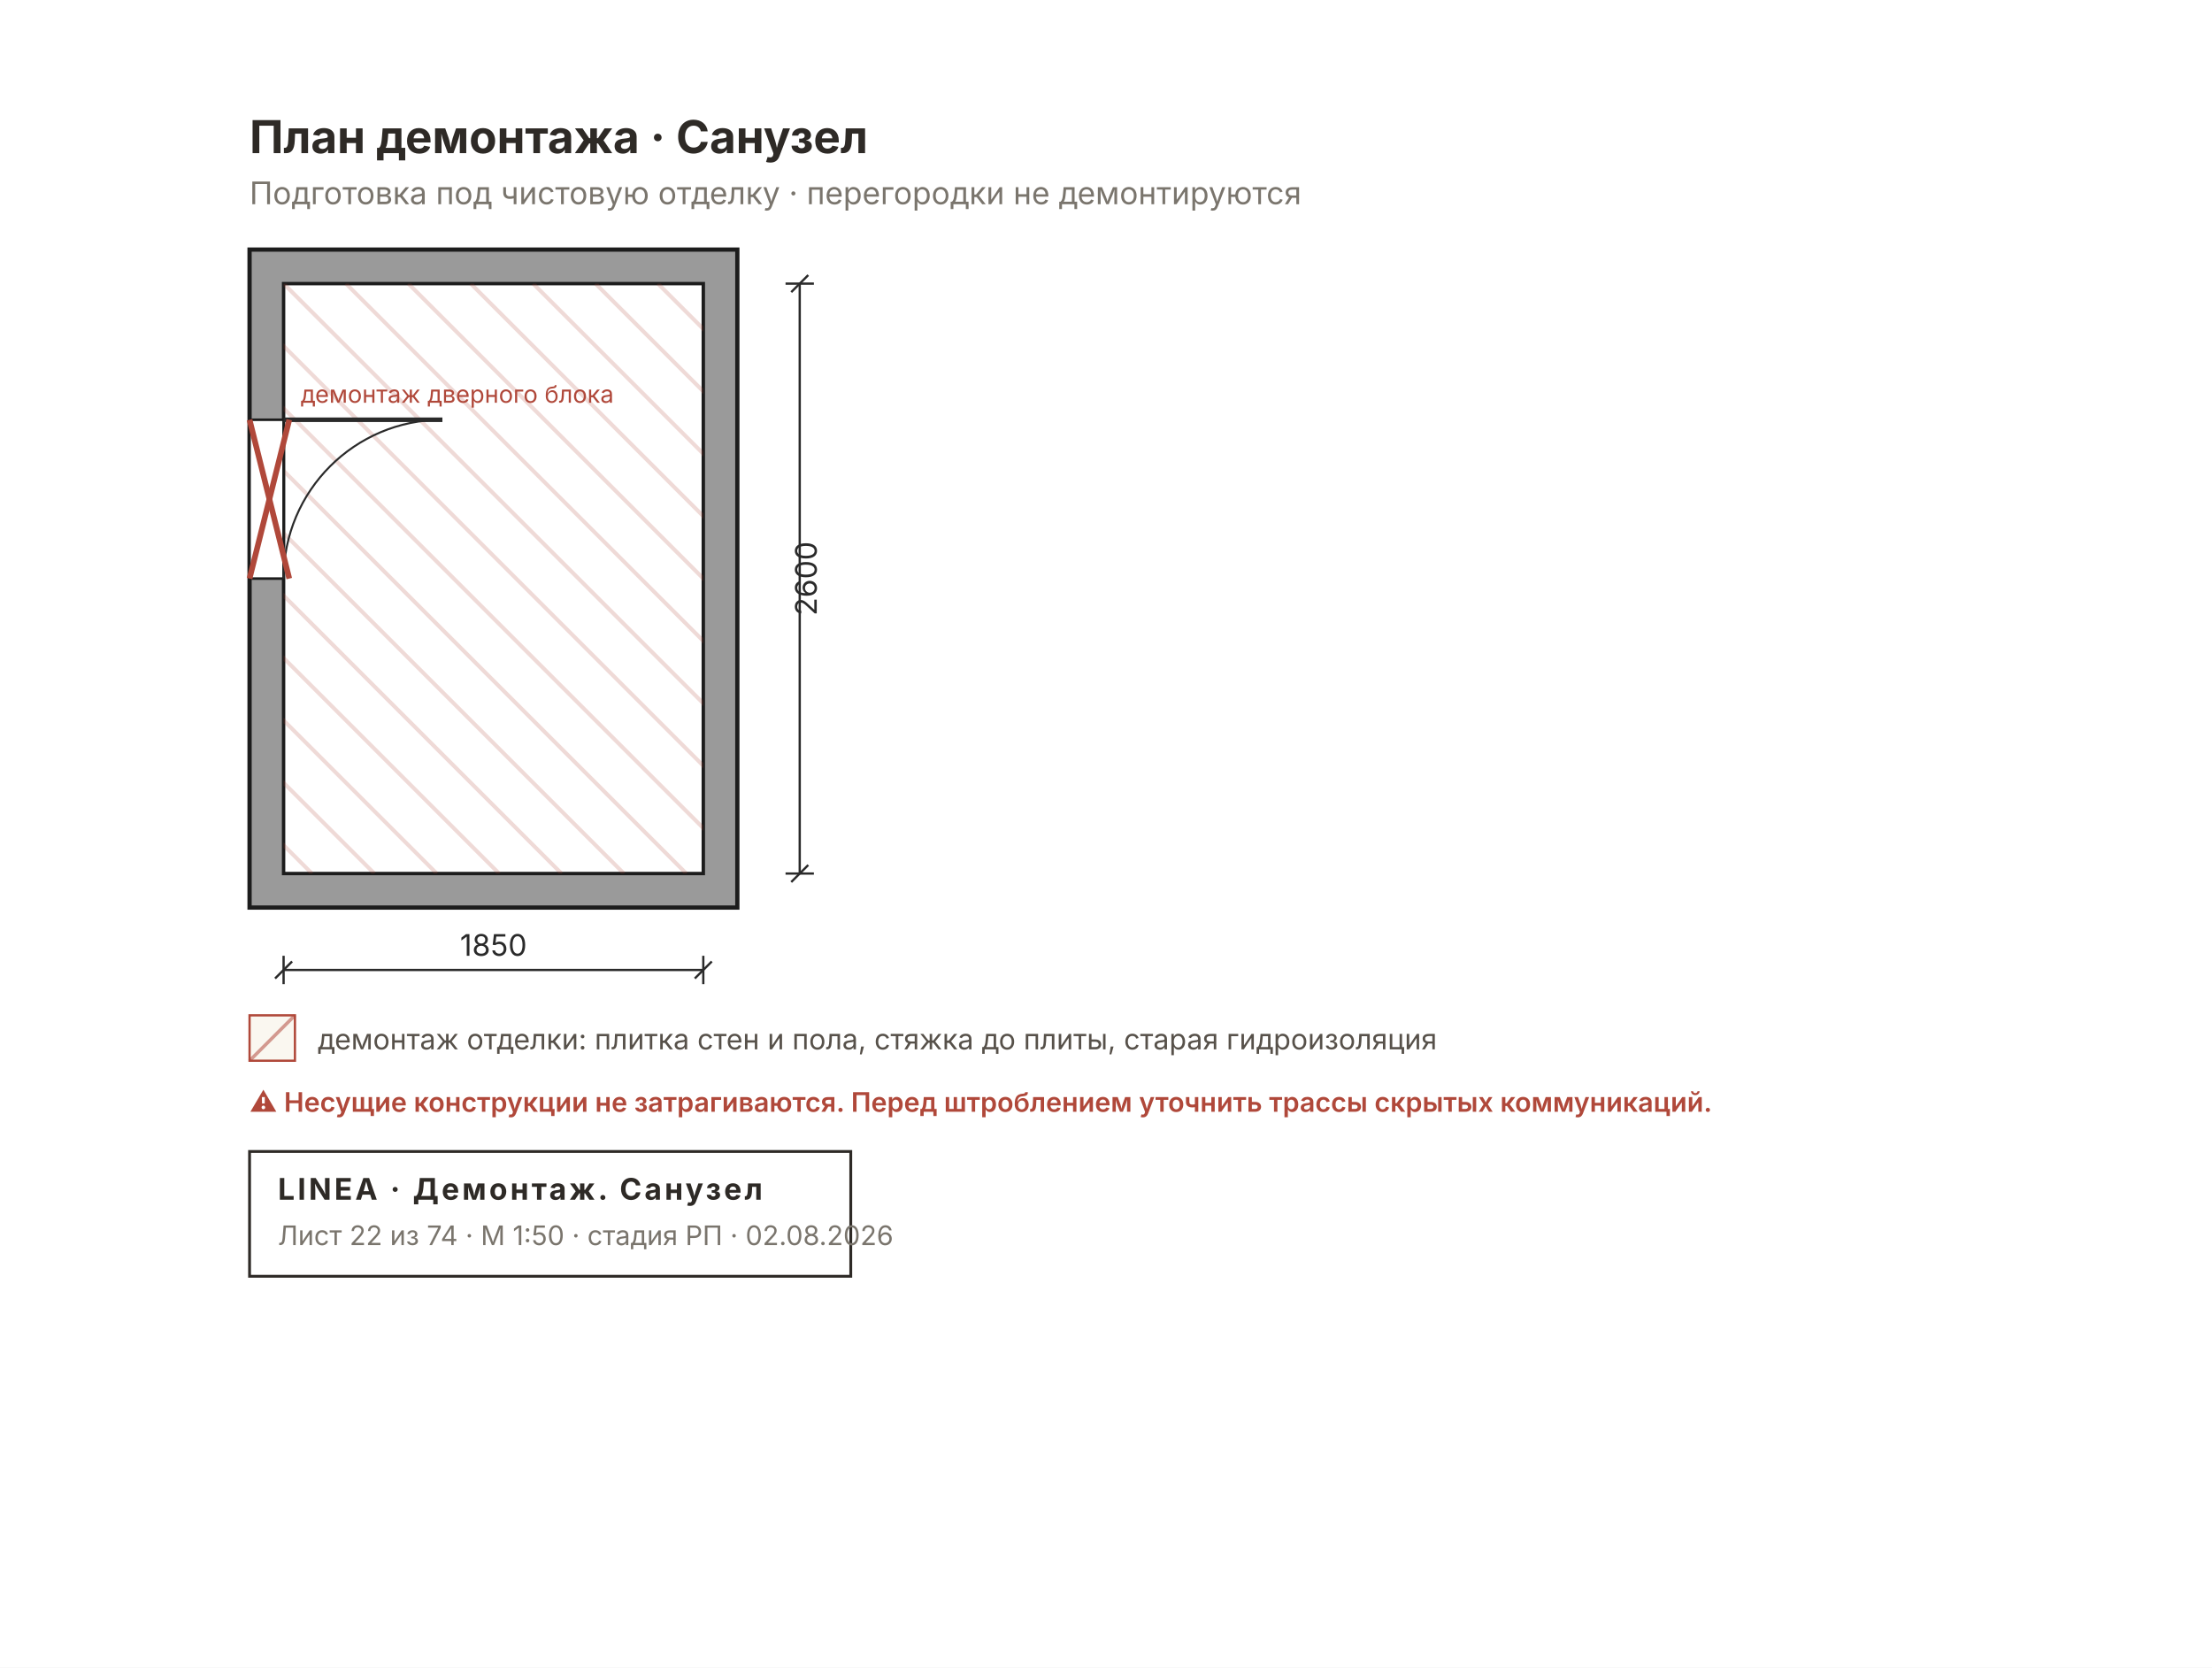
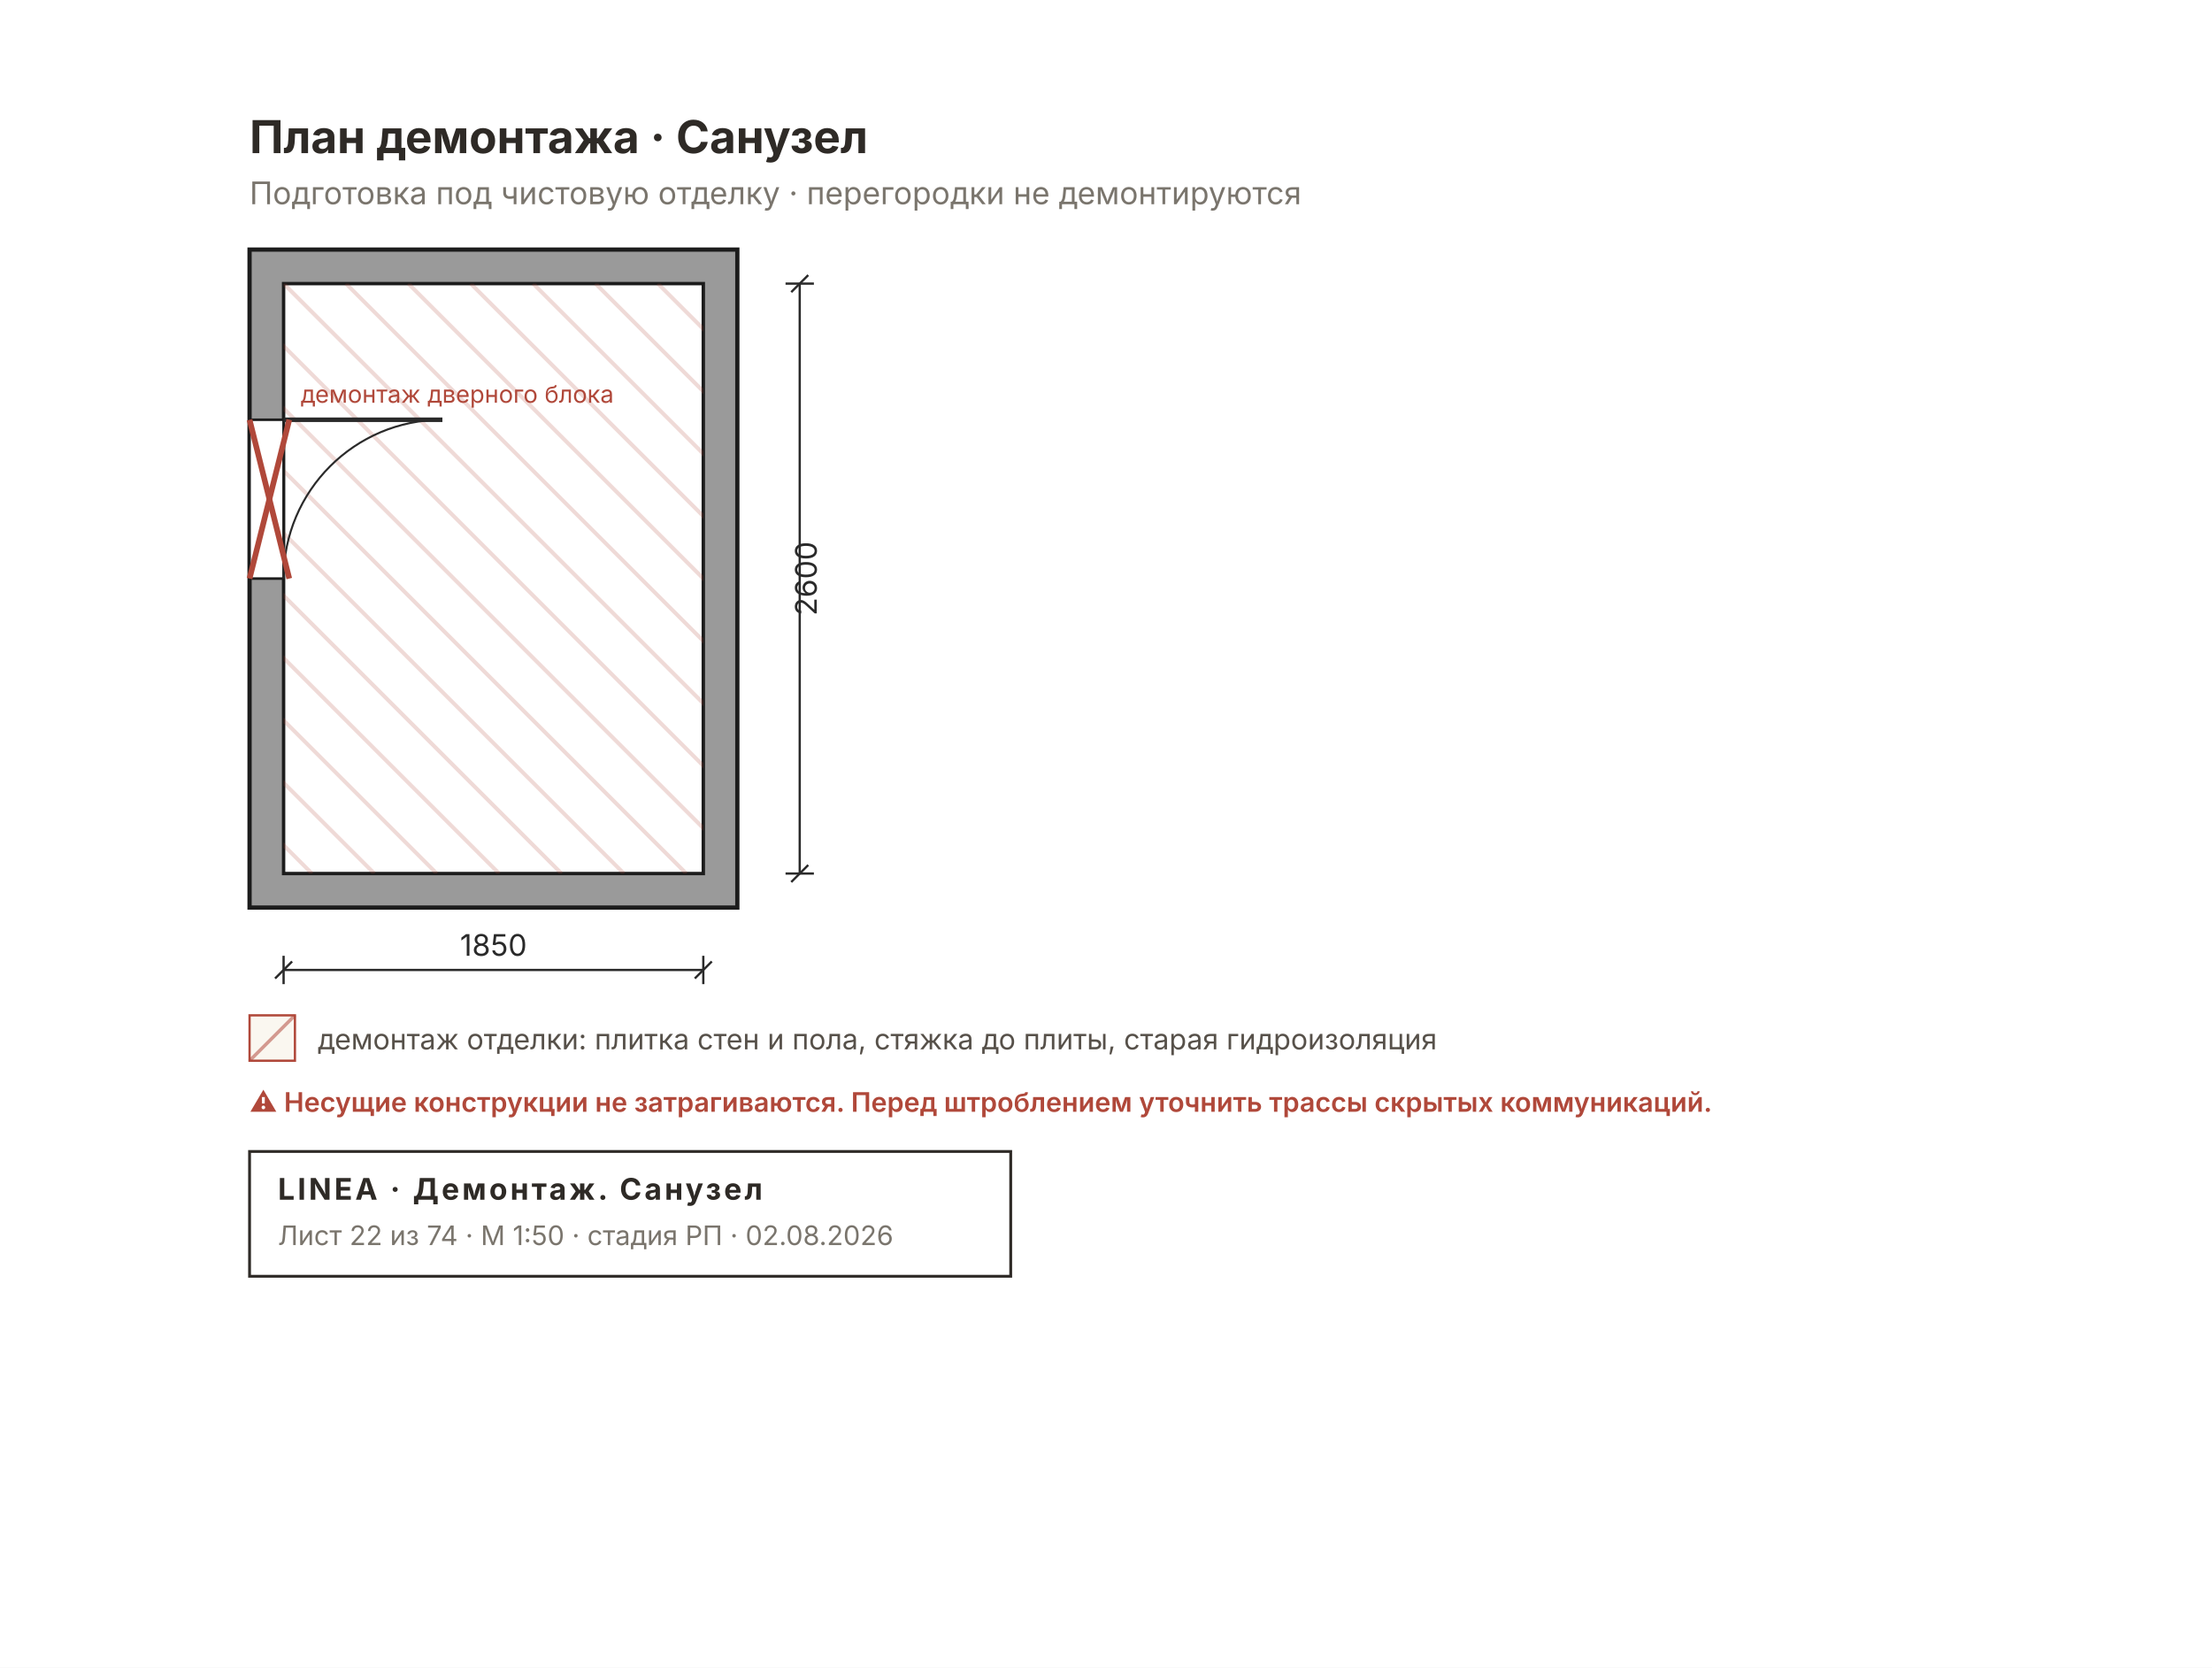
<svg xmlns="http://www.w3.org/2000/svg" width="780" height="588" viewBox="0 0 780 588" font-family="Inter, &quot;Helvetica Neue&quot;, Arial, sans-serif">
  <rect width="780" height="588" fill="#FFFFFF" />
  <defs>
    <pattern id="rh22" width="7" height="7" patternUnits="userSpaceOnUse" patternTransform="rotate(45)">
      <rect width="7" height="7" fill="#9A9A9A" />
      <line x1="0" y1="0" x2="0" y2="7" stroke="#6E6E6E" stroke-width="2" />
    </pattern>
  </defs>
  <rect x="88" y="88" width="172" height="232" fill="#9A9A9A" stroke="#1C1C1C" stroke-width="1.5" />
  <rect x="100" y="100" width="148" height="208" fill="#FFFFFF" stroke="#1C1C1C" stroke-width="1.2" />
  <clipPath id="dm4">
    <rect x="100" y="100" width="148" height="208" />
  </clipPath>
  <g clip-path="url(#dm4)">
    <line x1="-120" y1="100" x2="88" y2="308" stroke="#B0483A33" stroke-width="1.4" />
    <line x1="-98" y1="100" x2="110" y2="308" stroke="#B0483A33" stroke-width="1.4" />
    <line x1="-76" y1="100" x2="132" y2="308" stroke="#B0483A33" stroke-width="1.4" />
    <line x1="-54" y1="100" x2="154" y2="308" stroke="#B0483A33" stroke-width="1.4" />
    <line x1="-32" y1="100" x2="176" y2="308" stroke="#B0483A33" stroke-width="1.4" />
    <line x1="-10" y1="100" x2="198" y2="308" stroke="#B0483A33" stroke-width="1.4" />
    <line x1="12" y1="100" x2="220" y2="308" stroke="#B0483A33" stroke-width="1.4" />
    <line x1="34" y1="100" x2="242" y2="308" stroke="#B0483A33" stroke-width="1.4" />
    <line x1="56" y1="100" x2="264" y2="308" stroke="#B0483A33" stroke-width="1.4" />
    <line x1="78" y1="100" x2="286" y2="308" stroke="#B0483A33" stroke-width="1.4" />
    <line x1="100" y1="100" x2="308" y2="308" stroke="#B0483A33" stroke-width="1.4" />
    <line x1="122" y1="100" x2="330" y2="308" stroke="#B0483A33" stroke-width="1.4" />
    <line x1="144" y1="100" x2="352" y2="308" stroke="#B0483A33" stroke-width="1.4" />
    <line x1="166" y1="100" x2="374" y2="308" stroke="#B0483A33" stroke-width="1.4" />
    <line x1="188" y1="100" x2="396" y2="308" stroke="#B0483A33" stroke-width="1.4" />
    <line x1="210" y1="100" x2="418" y2="308" stroke="#B0483A33" stroke-width="1.4" />
    <line x1="232" y1="100" x2="440" y2="308" stroke="#B0483A33" stroke-width="1.4" />
    <line x1="254" y1="100" x2="462" y2="308" stroke="#B0483A33" stroke-width="1.4" />
    <line x1="276" y1="100" x2="484" y2="308" stroke="#B0483A33" stroke-width="1.4" />
    <line x1="298" y1="100" x2="506" y2="308" stroke="#B0483A33" stroke-width="1.4" />
    <line x1="320" y1="100" x2="528" y2="308" stroke="#B0483A33" stroke-width="1.4" />
    <line x1="342" y1="100" x2="550" y2="308" stroke="#B0483A33" stroke-width="1.4" />
    <line x1="364" y1="100" x2="572" y2="308" stroke="#B0483A33" stroke-width="1.4" />
    <line x1="386" y1="100" x2="594" y2="308" stroke="#B0483A33" stroke-width="1.4" />
    <line x1="408" y1="100" x2="616" y2="308" stroke="#B0483A33" stroke-width="1.4" />
    <line x1="430" y1="100" x2="638" y2="308" stroke="#B0483A33" stroke-width="1.4" />
    <line x1="452" y1="100" x2="660" y2="308" stroke="#B0483A33" stroke-width="1.4" />
  </g>
  <rect x="88" y="148" width="12" height="56" fill="#FFFFFF" stroke="#1C1C1C" stroke-width="0.9" />
  <line x1="100" y1="148" x2="156" y2="148" stroke="#2A2A2A" stroke-width="1.6" />
  <path d="M 100 204 A 56 56 0 0 1 156 148" fill="none" stroke="#2A2A2A" stroke-width="0.7" />
  <g stroke="#B0483A" stroke-width="2">
    <line x1="88" y1="148" x2="102" y2="204" />
    <line x1="88" y1="204" x2="102" y2="148" />
  </g>
  <text x="106" y="142" font-size="8.5" fill="#B0483A">демонтаж дверного блока</text>
  <text x="88" y="54" font-size="16" font-weight="700" fill="#2E2A26">План демонтажа · Санузел</text>
  <text x="88" y="72" font-size="11" fill="#7A756D">Подготовка под чистовую отделку · перегородки не демонтируются</text>
  <g stroke="#2A2A2A" stroke-width="0.8" fill="none">
    <line x1="100" y1="342" x2="248" y2="342" />
    <line x1="100" y1="337" x2="100" y2="347" />
    <line x1="248" y1="337" x2="248" y2="347" />
    <line x1="97" y1="345" x2="103" y2="339" />
    <line x1="245" y1="345" x2="251" y2="339" />
  </g>
  <text x="174" y="337" font-size="10.5" fill="#2A2A2A" text-anchor="middle">1850</text>
  <g stroke="#2A2A2A" stroke-width="0.8" fill="none">
    <line x1="282" y1="100" x2="282" y2="308" />
    <line x1="277" y1="100" x2="287" y2="100" />
    <line x1="277" y1="308" x2="287" y2="308" />
    <line x1="279" y1="103" x2="285" y2="97" />
    <line x1="279" y1="311" x2="285" y2="305" />
  </g>
  <text x="288" y="204" font-size="10.5" fill="#2A2A2A" transform="rotate(-90 288 204)" text-anchor="middle">2600</text>
  <g font-size="10" fill="#57514A">
    <rect x="88" y="358" width="16" height="16" fill="#FAF7F0" stroke="#B0483A" stroke-width="0.8" />
    <line x1="88" y1="374" x2="104" y2="358" stroke="#B0483A88" stroke-width="1.2" />
    <text x="112" y="370">демонтаж отделки: плитка стен и пола, стяжка до плиты, старая гидроизоляция</text>
  </g>
  <g font-size="9.5" font-weight="600" fill="#B0483A">
    <text x="88" y="392">⚠ Несущие конструкции не затрагиваются. Перед штроблением уточнить трассы скрытых коммуникаций.</text>
  </g>
  <g>
-     <rect x="88" y="406" width="212" height="44" fill="none" stroke="#2E2A26" stroke-width="1" />
+     <rect x="88" y="406" width="268.4" height="44" fill="none" stroke="#2E2A26" stroke-width="1" />
    <text x="98" y="423" font-size="10.5" font-weight="700" fill="#2E2A26" letter-spacing="1">LINEA · Демонтаж. Санузел</text>
    <text x="98" y="439" font-size="9.5" fill="#7A756D">Лист 22 из 74 · М 1:50 · стадия РП · 02.08.2026</text>
  </g>
</svg>
